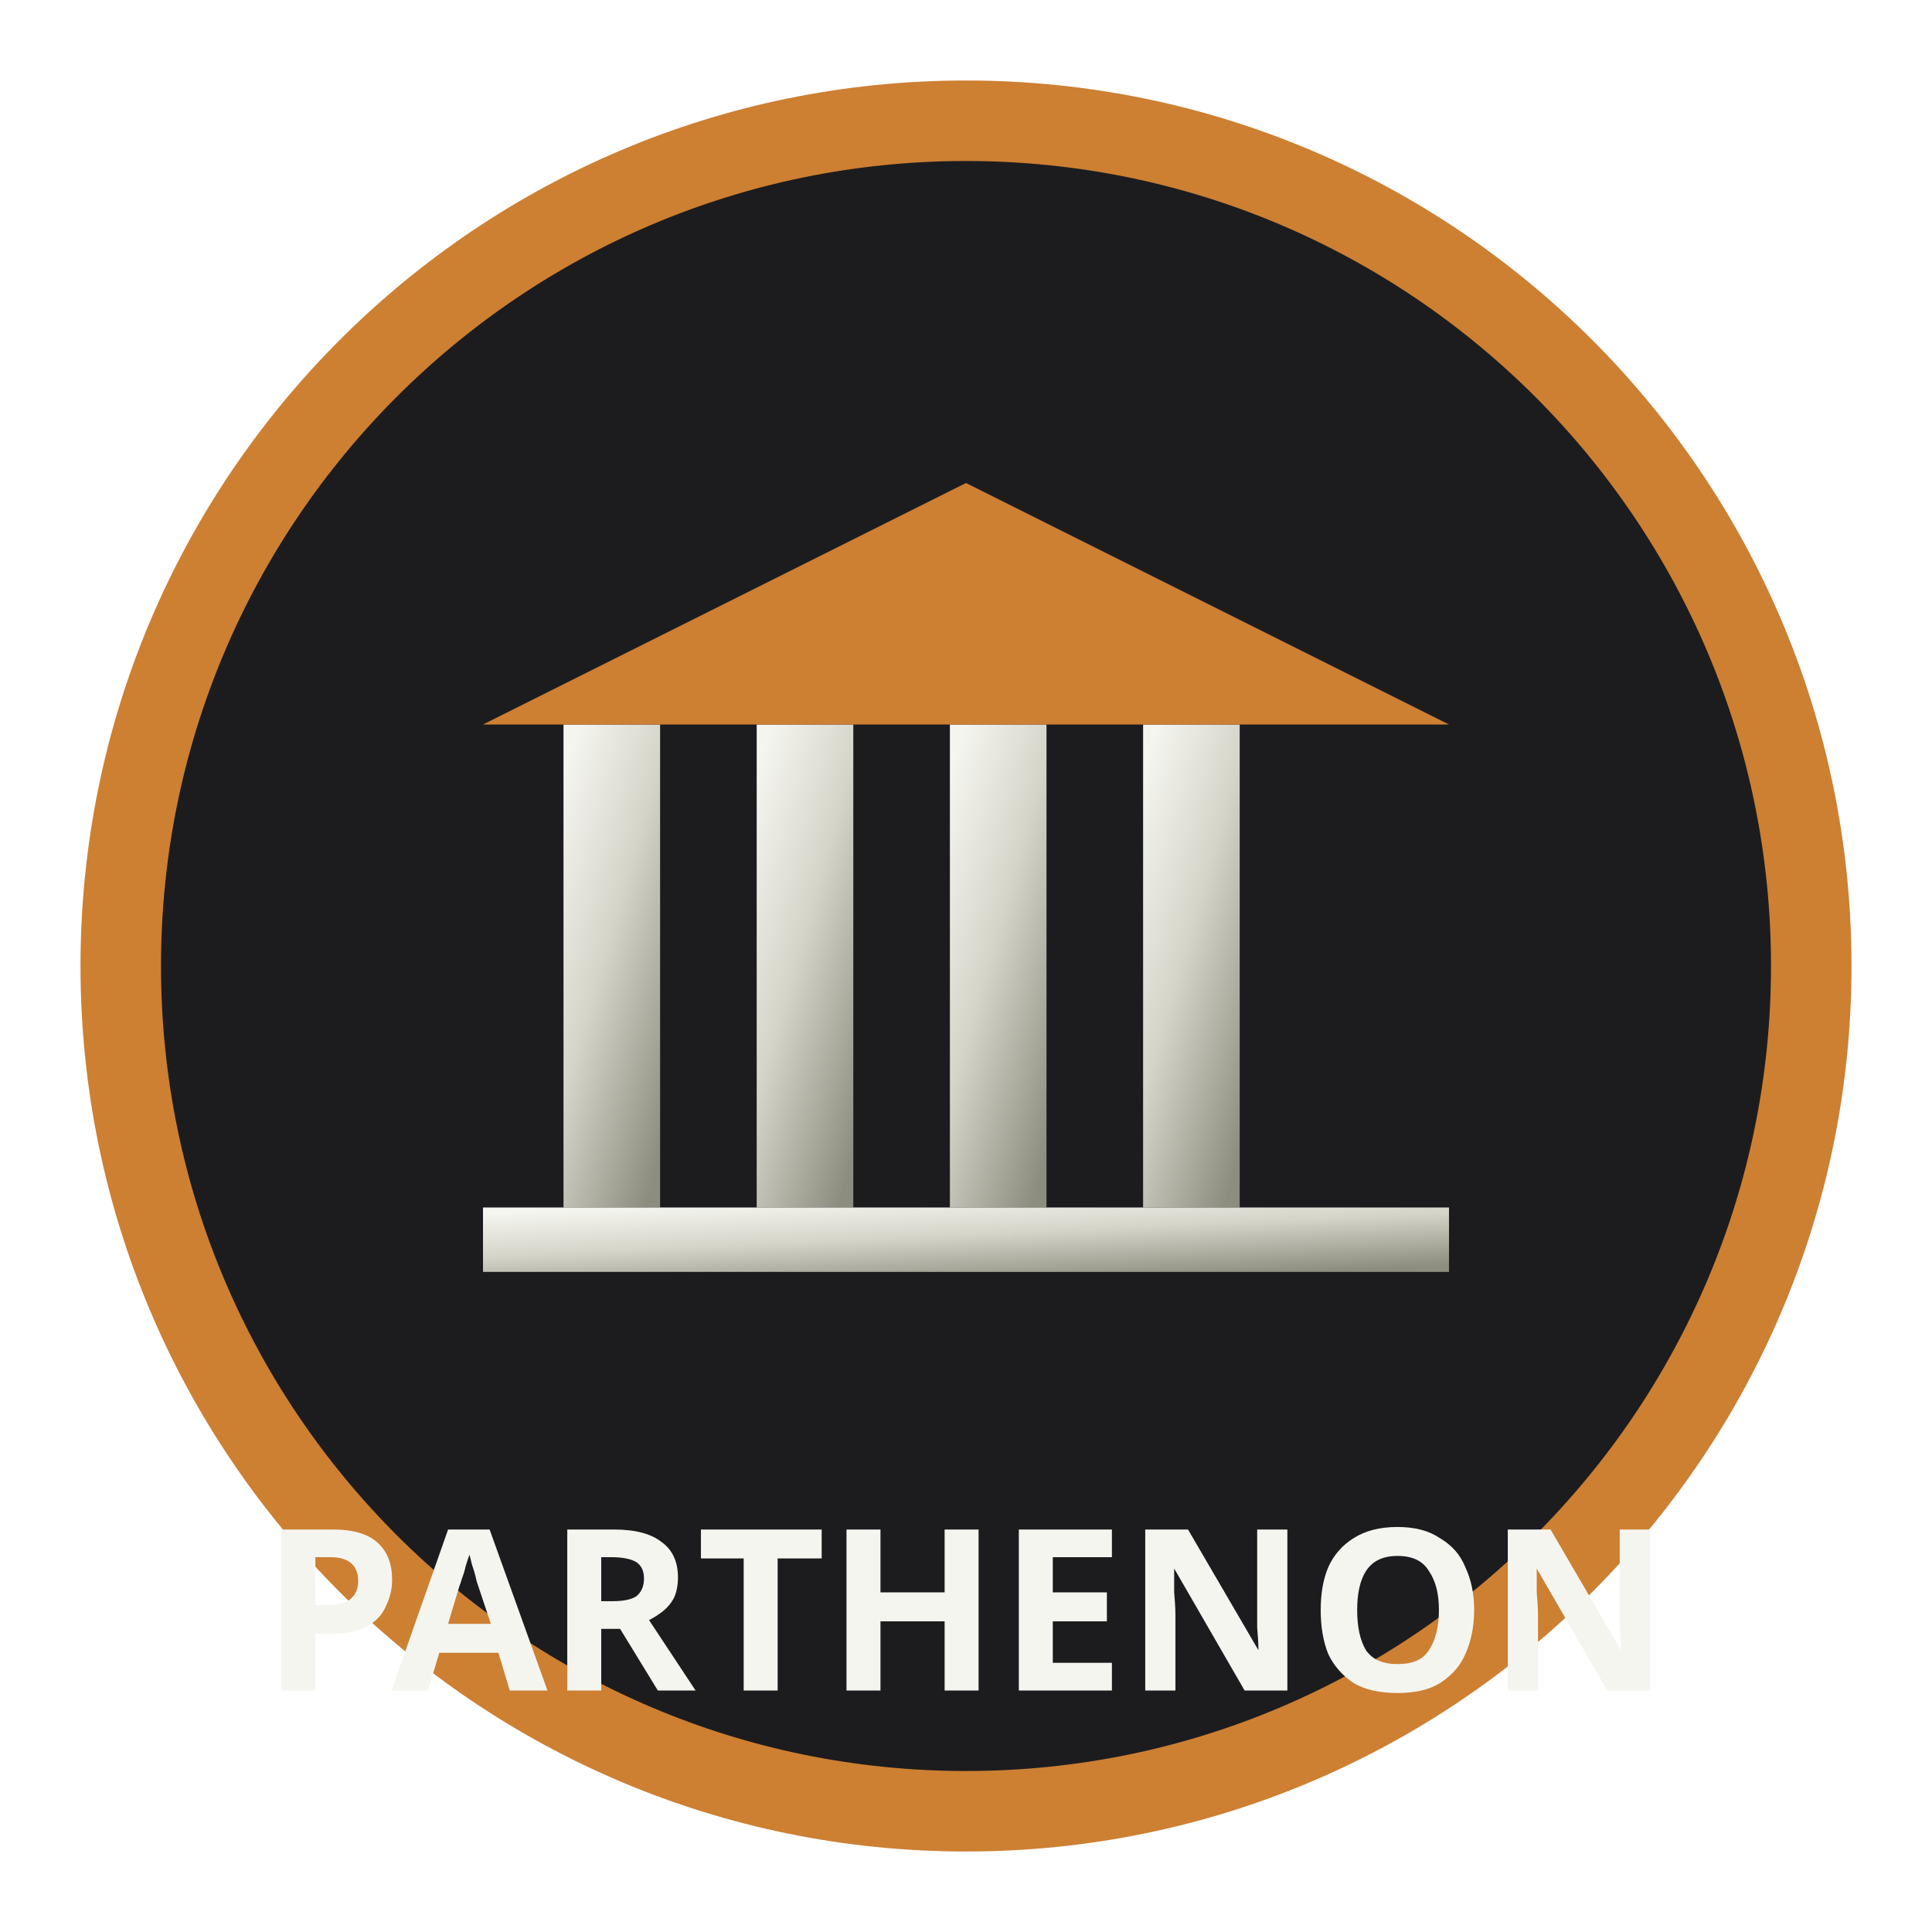
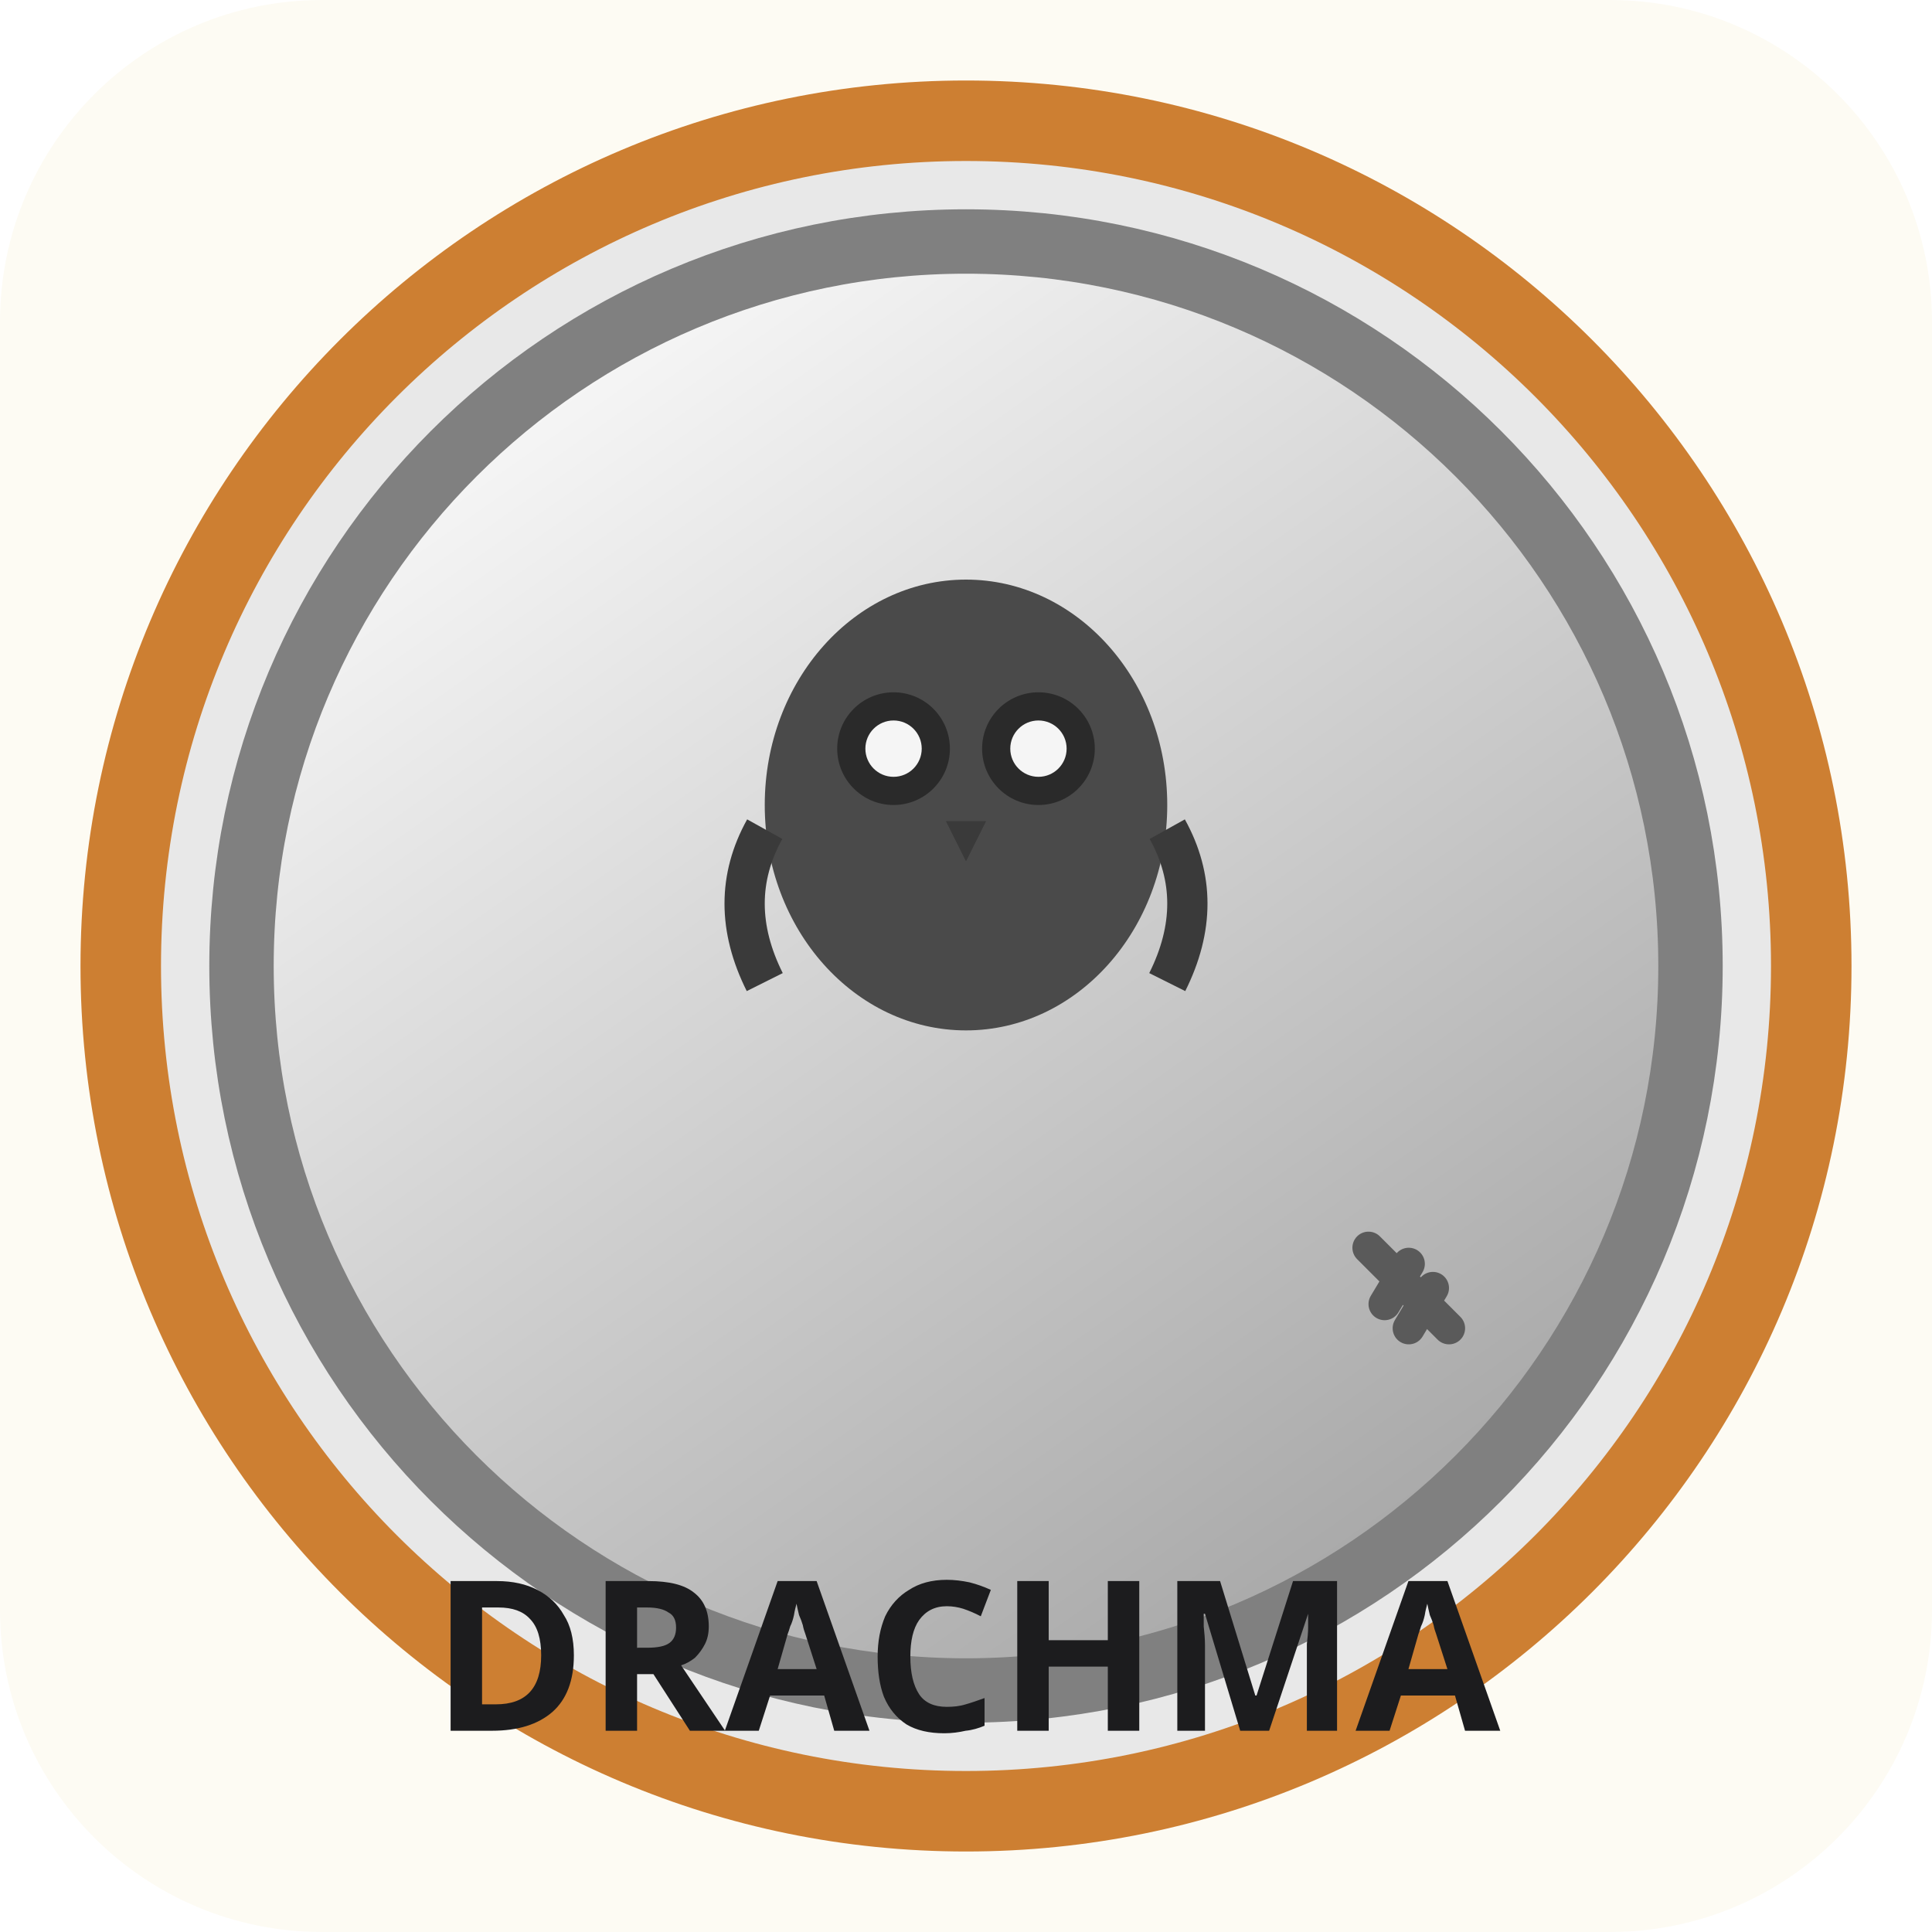
<svg xmlns="http://www.w3.org/2000/svg" viewBox="0 0 24 24" width="24" height="24" role="img">
  <defs>
    <linearGradient id="coinLight" x1="15%" y1="0%" x2="85%" y2="100%">
-       <stop offset="0%" stop-color="#F5F5F0" />
-       <stop offset="45%" stop-color="#D4D4C8" />
-       <stop offset="100%" stop-color="#8C8C7F" />
+       <stop offset="0%" stop-color="#ffffff" />
+       <stop offset="45%" stop-color="#d4d4d4" />
+       <stop offset="100%" stop-color="#a0a0a0" />
    </linearGradient>
  </defs>
-   <circle cx="12" cy="12" r="10.5" fill="#1C1C1E" stroke="#CD7F32" stroke-width="1" />
-   <rect x="7" y="9" width="1.2" height="6" fill="url(#coinLight)" />
-   <rect x="9.4" y="9" width="1.2" height="6" fill="url(#coinLight)" />
-   <rect x="11.8" y="9" width="1.2" height="6" fill="url(#coinLight)" />
-   <rect x="14.2" y="9" width="1.2" height="6" fill="url(#coinLight)" />
-   <path d="M 6 9 L 12 6 L 18 9 Z" fill="#CD7F32" />
-   <rect x="6" y="15" width="12" height="0.8" fill="url(#coinLight)" />
-   <text x="12" y="21" font-family="'Noto Sans', 'Segoe UI', sans-serif" font-size="2.8" text-anchor="middle" fill="#F5F5F0" font-weight="600">PARTHENON</text>
+   <rect width="24" height="24" rx="4" fill="#fdfbf3" />
+   <circle cx="12" cy="12" r="10.5" fill="#e8e8e8" stroke="#CD7F32" stroke-width="1" />
+   <circle cx="12" cy="12" r="9" fill="url(#coinLight)" stroke="#808080" stroke-width="0.8" />
+   <g transform="translate(12, 10)">
+     <ellipse cx="0" cy="0" rx="2.5" ry="2.8" fill="#4a4a4a" />
+     <circle cx="-0.9" cy="-0.7" r="0.7" fill="#2a2a2a" />
+     <circle cx="0.9" cy="-0.7" r="0.7" fill="#2a2a2a" />
+     <circle cx="-0.9" cy="-0.7" r="0.35" fill="#f5f5f5" />
+     <circle cx="0.9" cy="-0.7" r="0.35" fill="#f5f5f5" />
+     <path d="M -0.25 0.2 L 0 0.7 L 0.25 0.2 Z" fill="#3a3a3a" />
+     <path d="M -2.5 0.3 Q -3 1.2 -2.5 2.2" stroke="#3a3a3a" stroke-width="0.5" fill="none" />
+     <path d="M 2.5 0.3 Q 3 1.2 2.5 2.2" stroke="#3a3a3a" stroke-width="0.5" fill="none" />
+   </g>
+   <path d="M 17 15.5 Q 17.5 16 18 16.5 M 17.2 16.2 L 17.5 15.7 M 17.5 16.5 L 17.8 16" stroke="#5a5a5a" stroke-width="0.4" fill="none" stroke-linecap="round" />
+   <text x="12" y="21.5" font-family="'Noto Sans', 'Segoe UI', sans-serif" font-size="2.6" text-anchor="middle" fill="#1C1C1E" font-weight="600">DRACHMA</text>
</svg>
